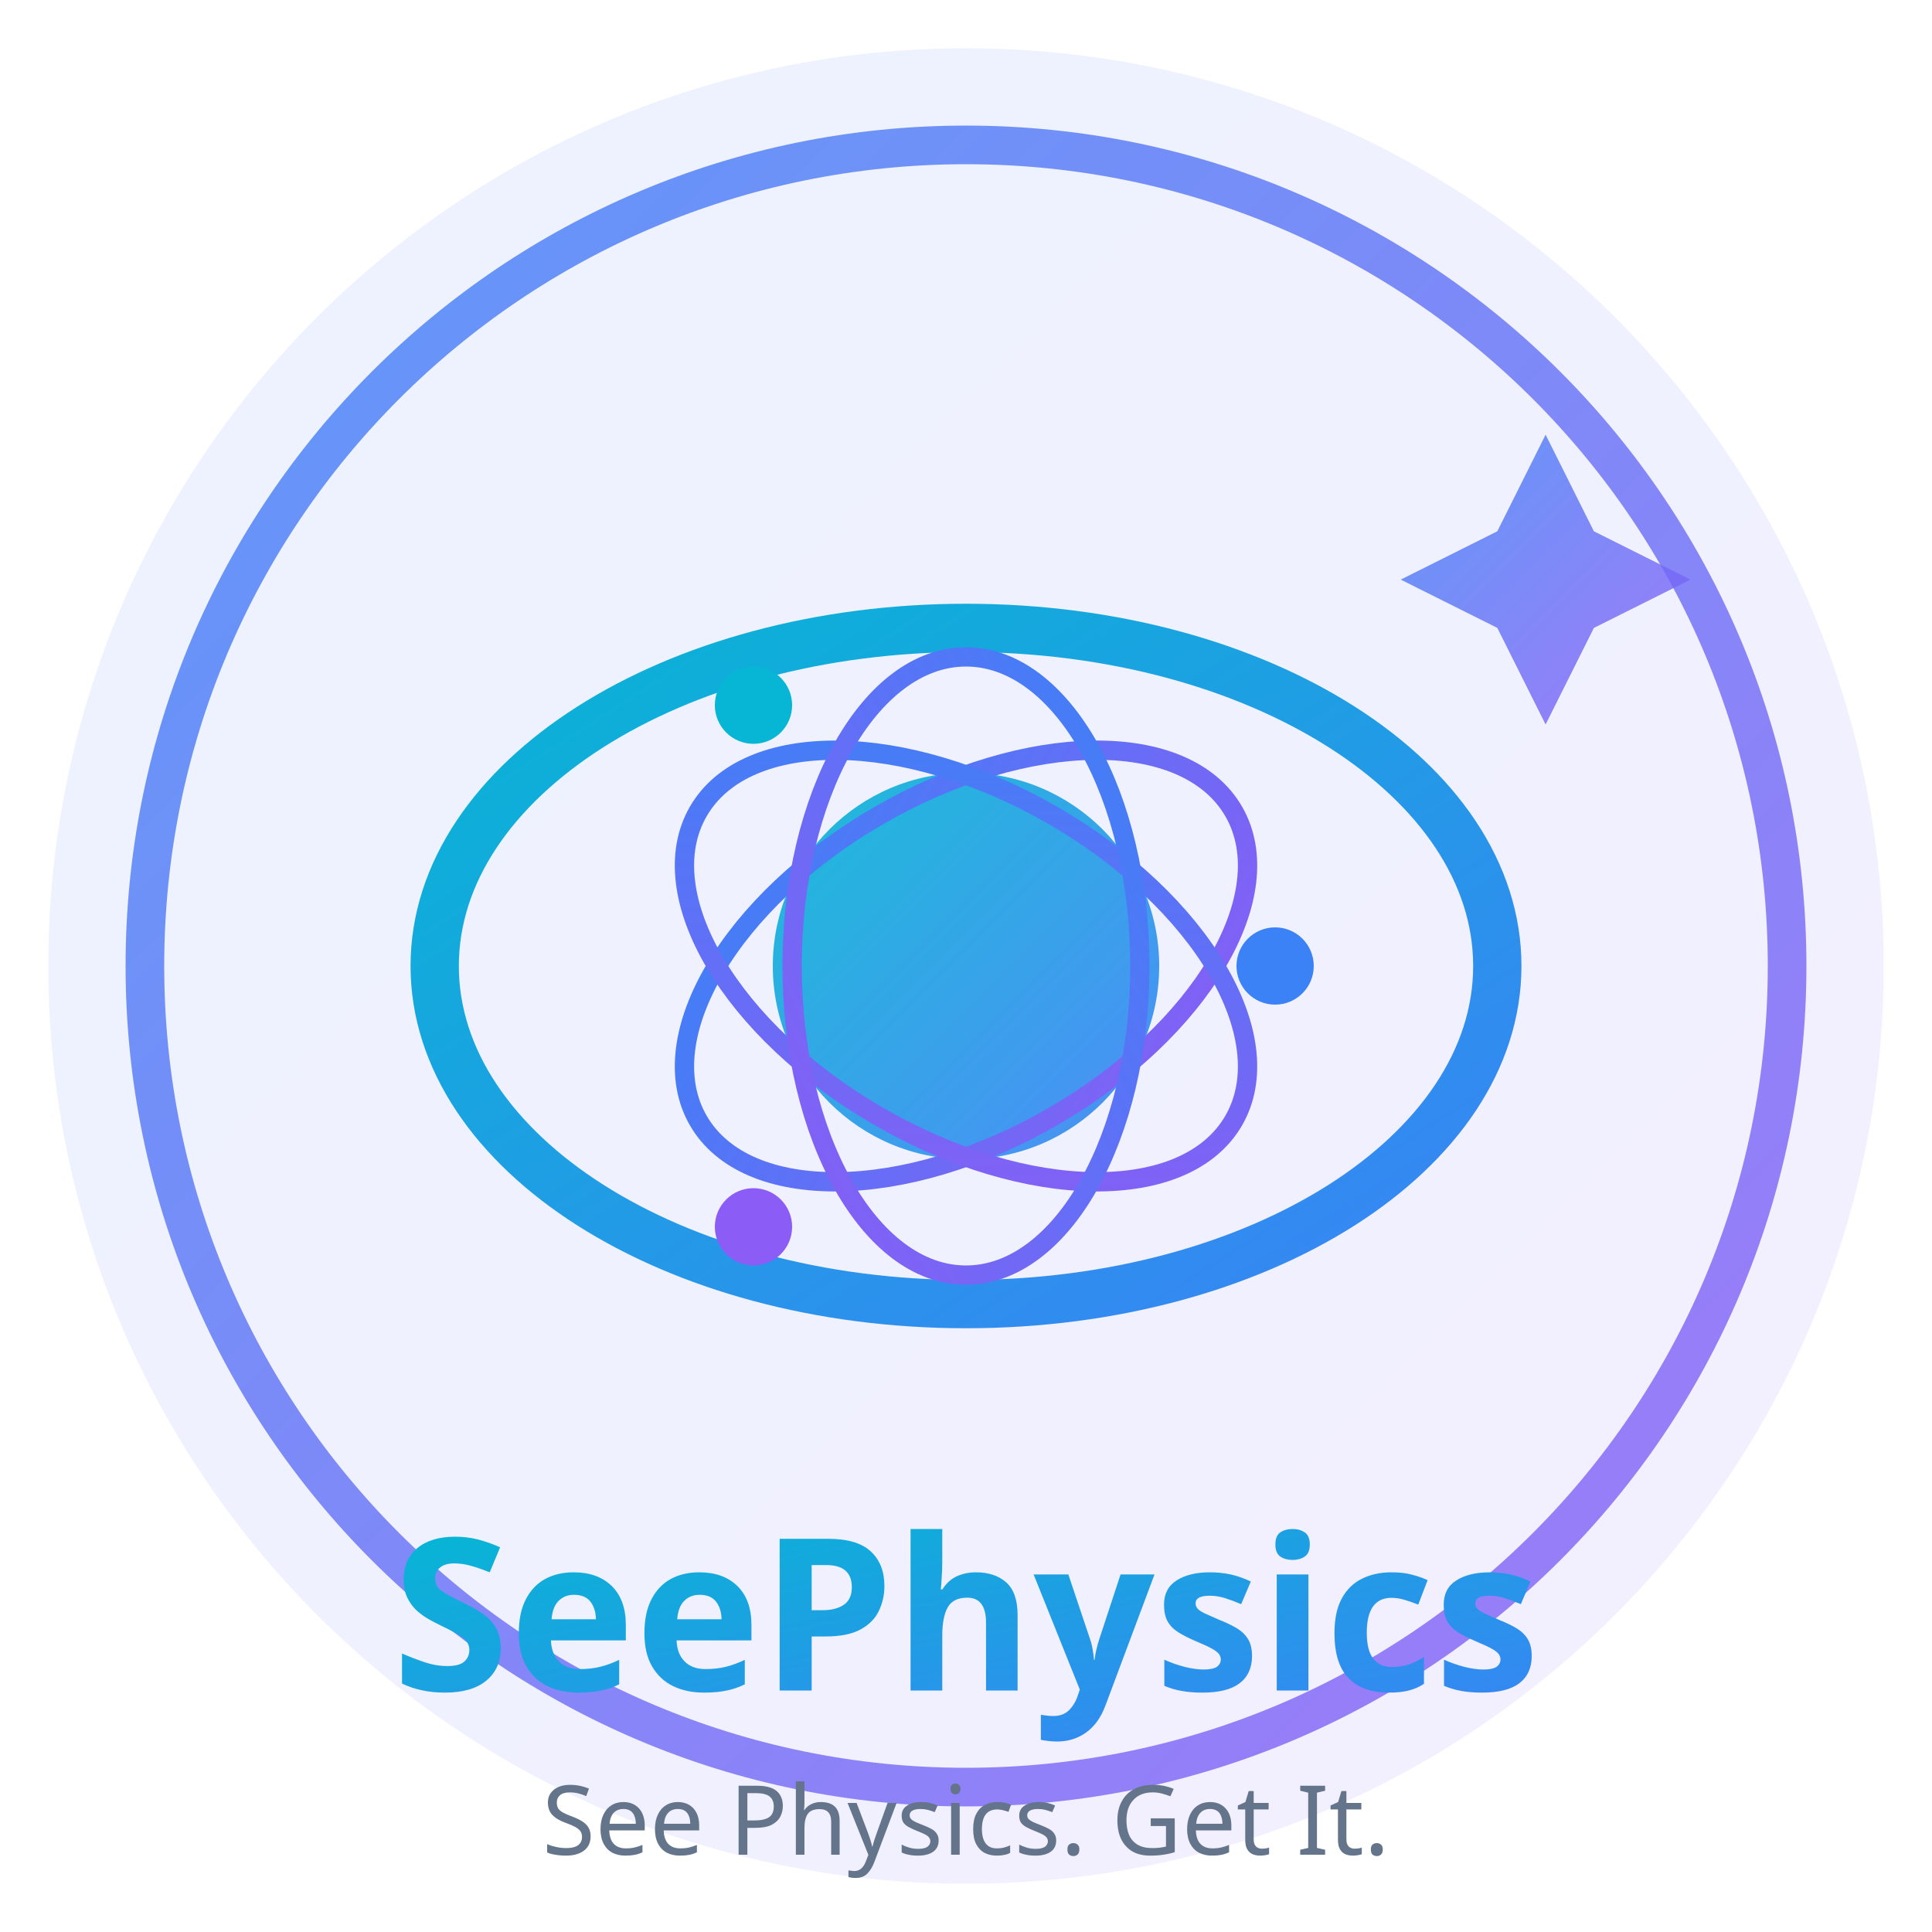
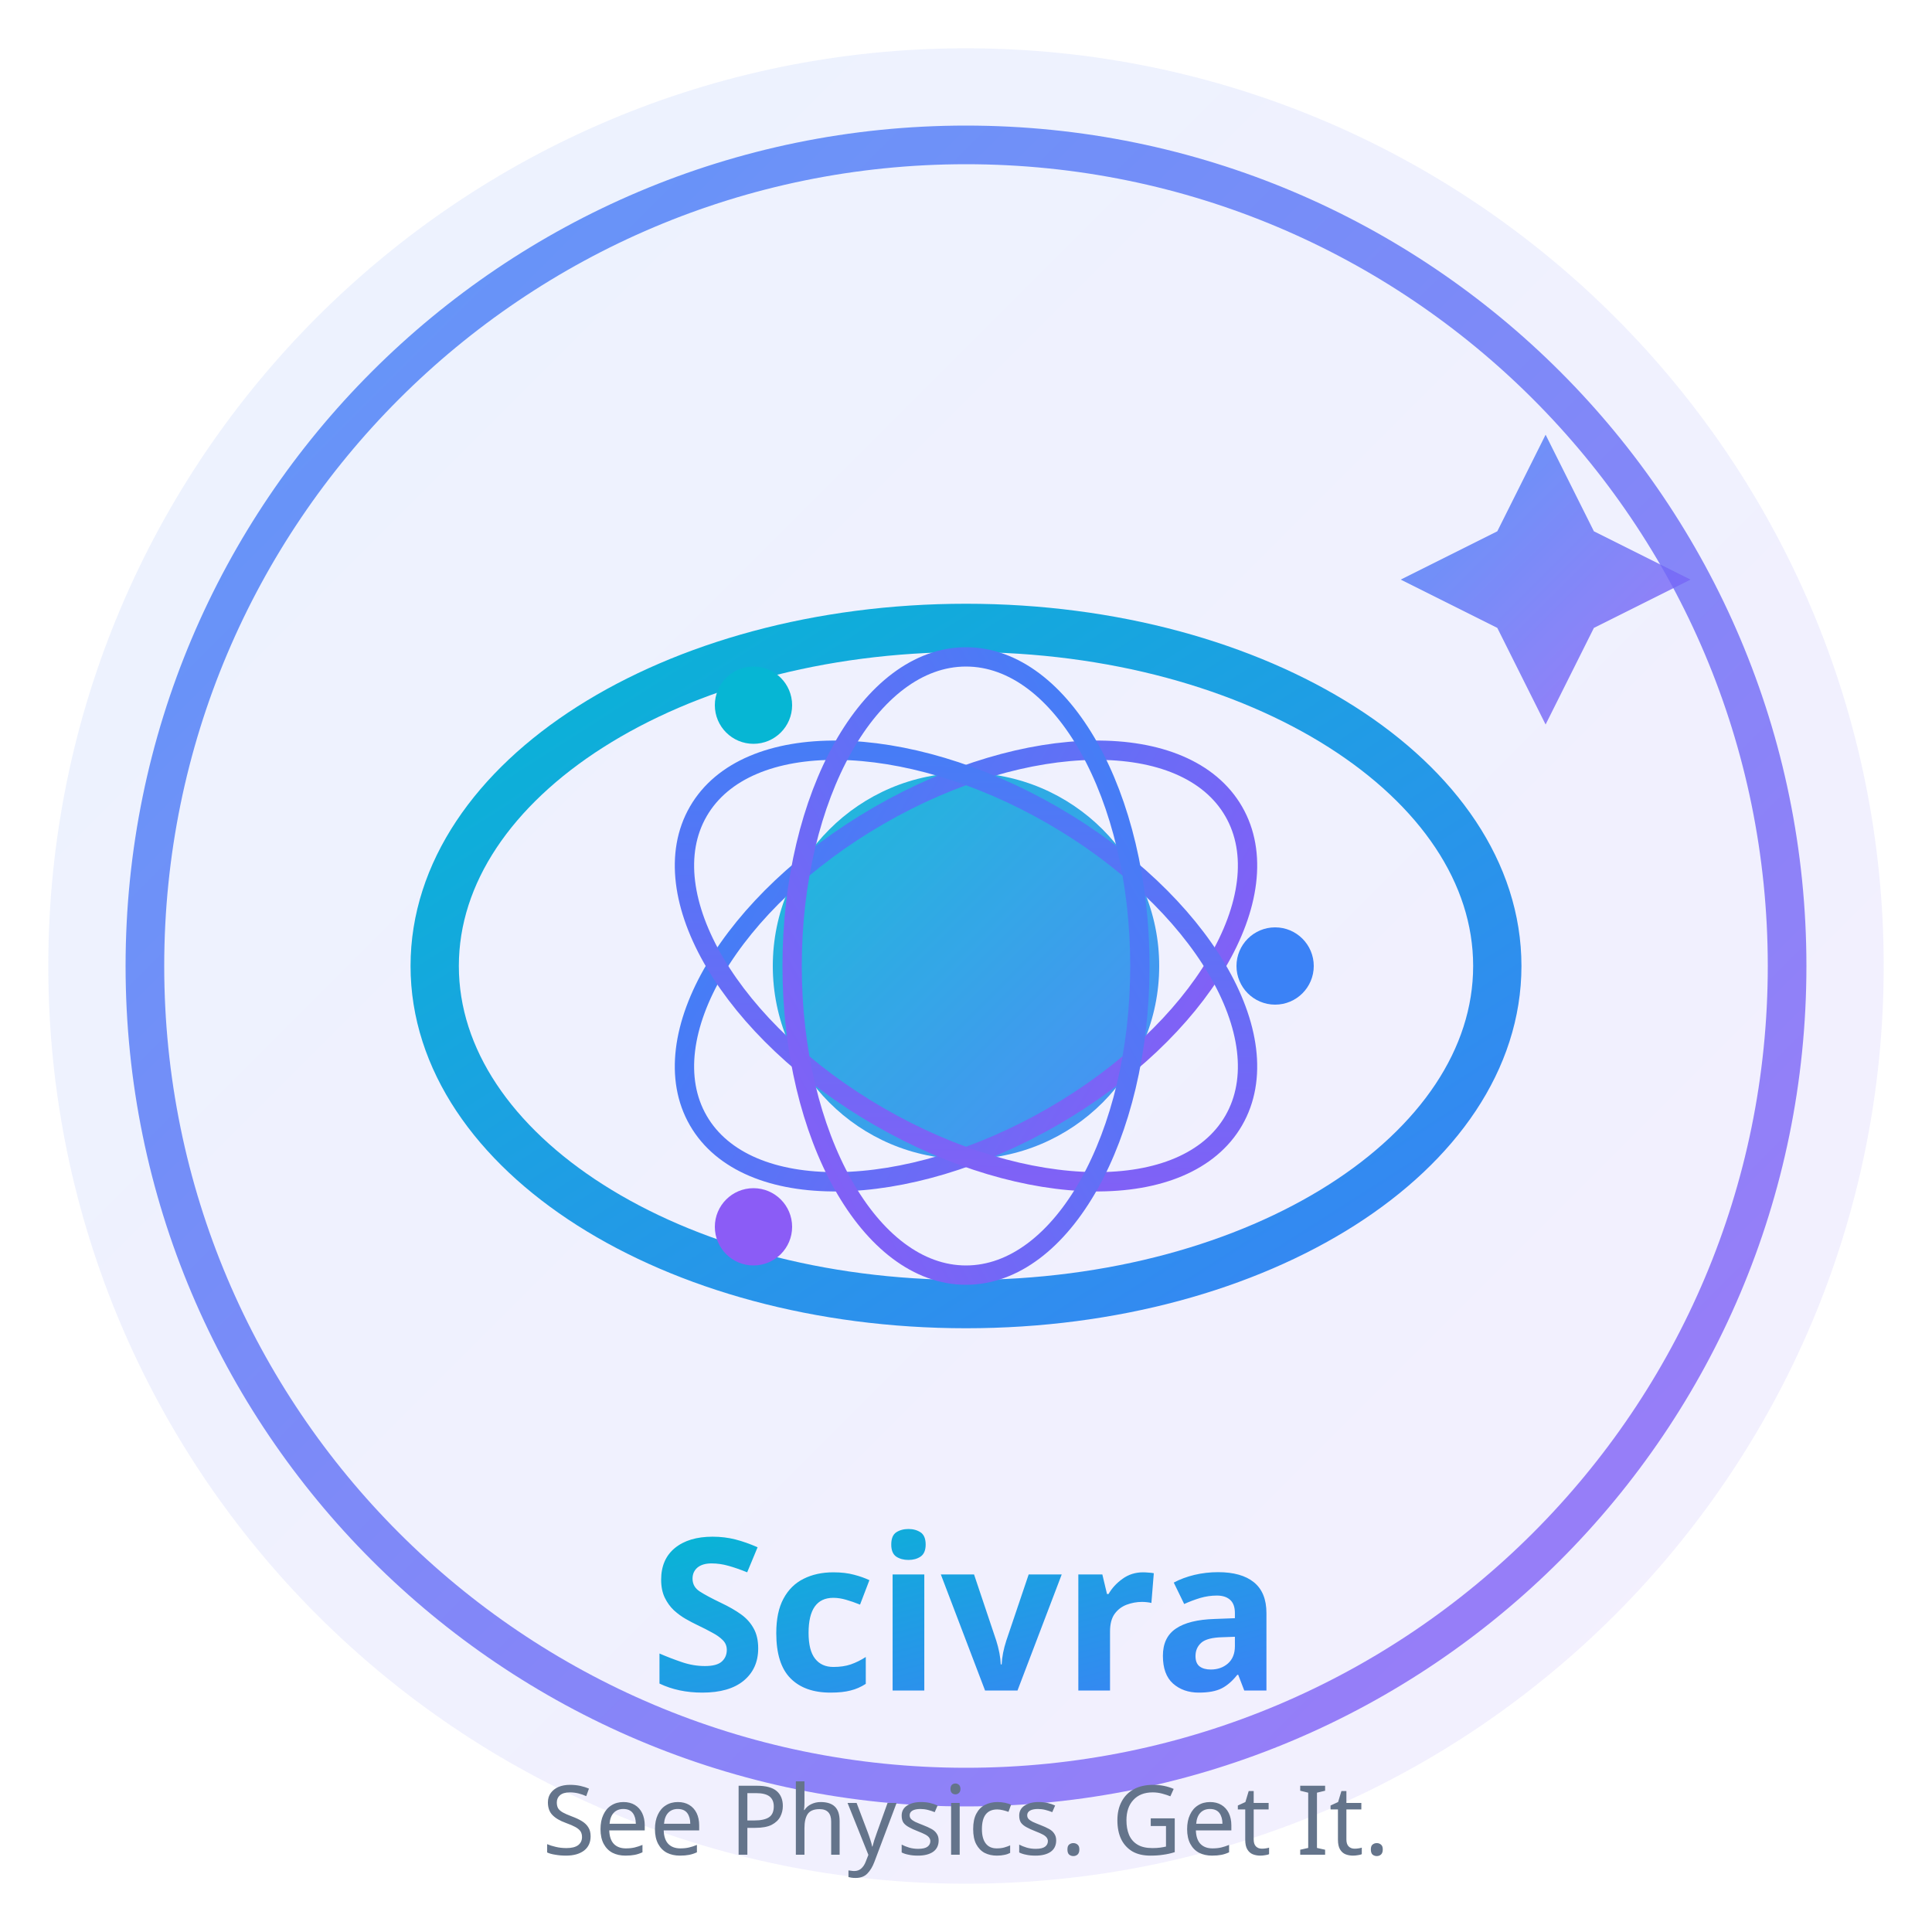
<svg xmlns="http://www.w3.org/2000/svg" viewBox="0 0 200 200" fill="none">
  <circle cx="100" cy="100" r="95" fill="url(#grad1)" opacity="0.1" />
  <circle cx="100" cy="100" r="85" stroke="url(#grad1)" stroke-width="4" fill="none" opacity="0.8" />
  <ellipse cx="100" cy="100" rx="55" ry="35" stroke="url(#grad2)" stroke-width="5" fill="none" />
  <circle cx="100" cy="100" r="20" fill="url(#grad2)" opacity="0.9" />
  <ellipse cx="100" cy="100" rx="32" ry="18" stroke="url(#grad1)" stroke-width="2" fill="none" transform="rotate(-30 100 100)" />
  <ellipse cx="100" cy="100" rx="32" ry="18" stroke="url(#grad1)" stroke-width="2" fill="none" transform="rotate(30 100 100)" />
  <ellipse cx="100" cy="100" rx="32" ry="18" stroke="url(#grad1)" stroke-width="2" fill="none" transform="rotate(90 100 100)" />
  <circle cx="132" cy="100" r="4" fill="#3b82f6" />
  <circle cx="78" cy="127" r="4" fill="#8b5cf6" />
  <circle cx="78" cy="73" r="4" fill="#06b6d4" />
  <path d="M155 55 L160 45 L165 55 L175 60 L165 65 L160 75 L155 65 L145 60 Z" fill="url(#grad1)" opacity="0.8" />
  <text x="100" y="175" text-anchor="middle" font-family="system-ui, sans-serif" font-size="22" font-weight="700" fill="url(#grad2)">
-     SeePhysics
+     Scivra
  </text>
  <text x="100" y="192" text-anchor="middle" font-family="system-ui, sans-serif" font-size="10" fill="#64748b">
    See Physics. Get It.
  </text>
  <defs>
    <linearGradient id="grad1" x1="0%" y1="0%" x2="100%" y2="100%">
      <stop offset="0%" style="stop-color:#3b82f6" />
      <stop offset="100%" style="stop-color:#8b5cf6" />
    </linearGradient>
    <linearGradient id="grad2" x1="0%" y1="0%" x2="100%" y2="100%">
      <stop offset="0%" style="stop-color:#06b6d4" />
      <stop offset="100%" style="stop-color:#3b82f6" />
    </linearGradient>
  </defs>
</svg>
